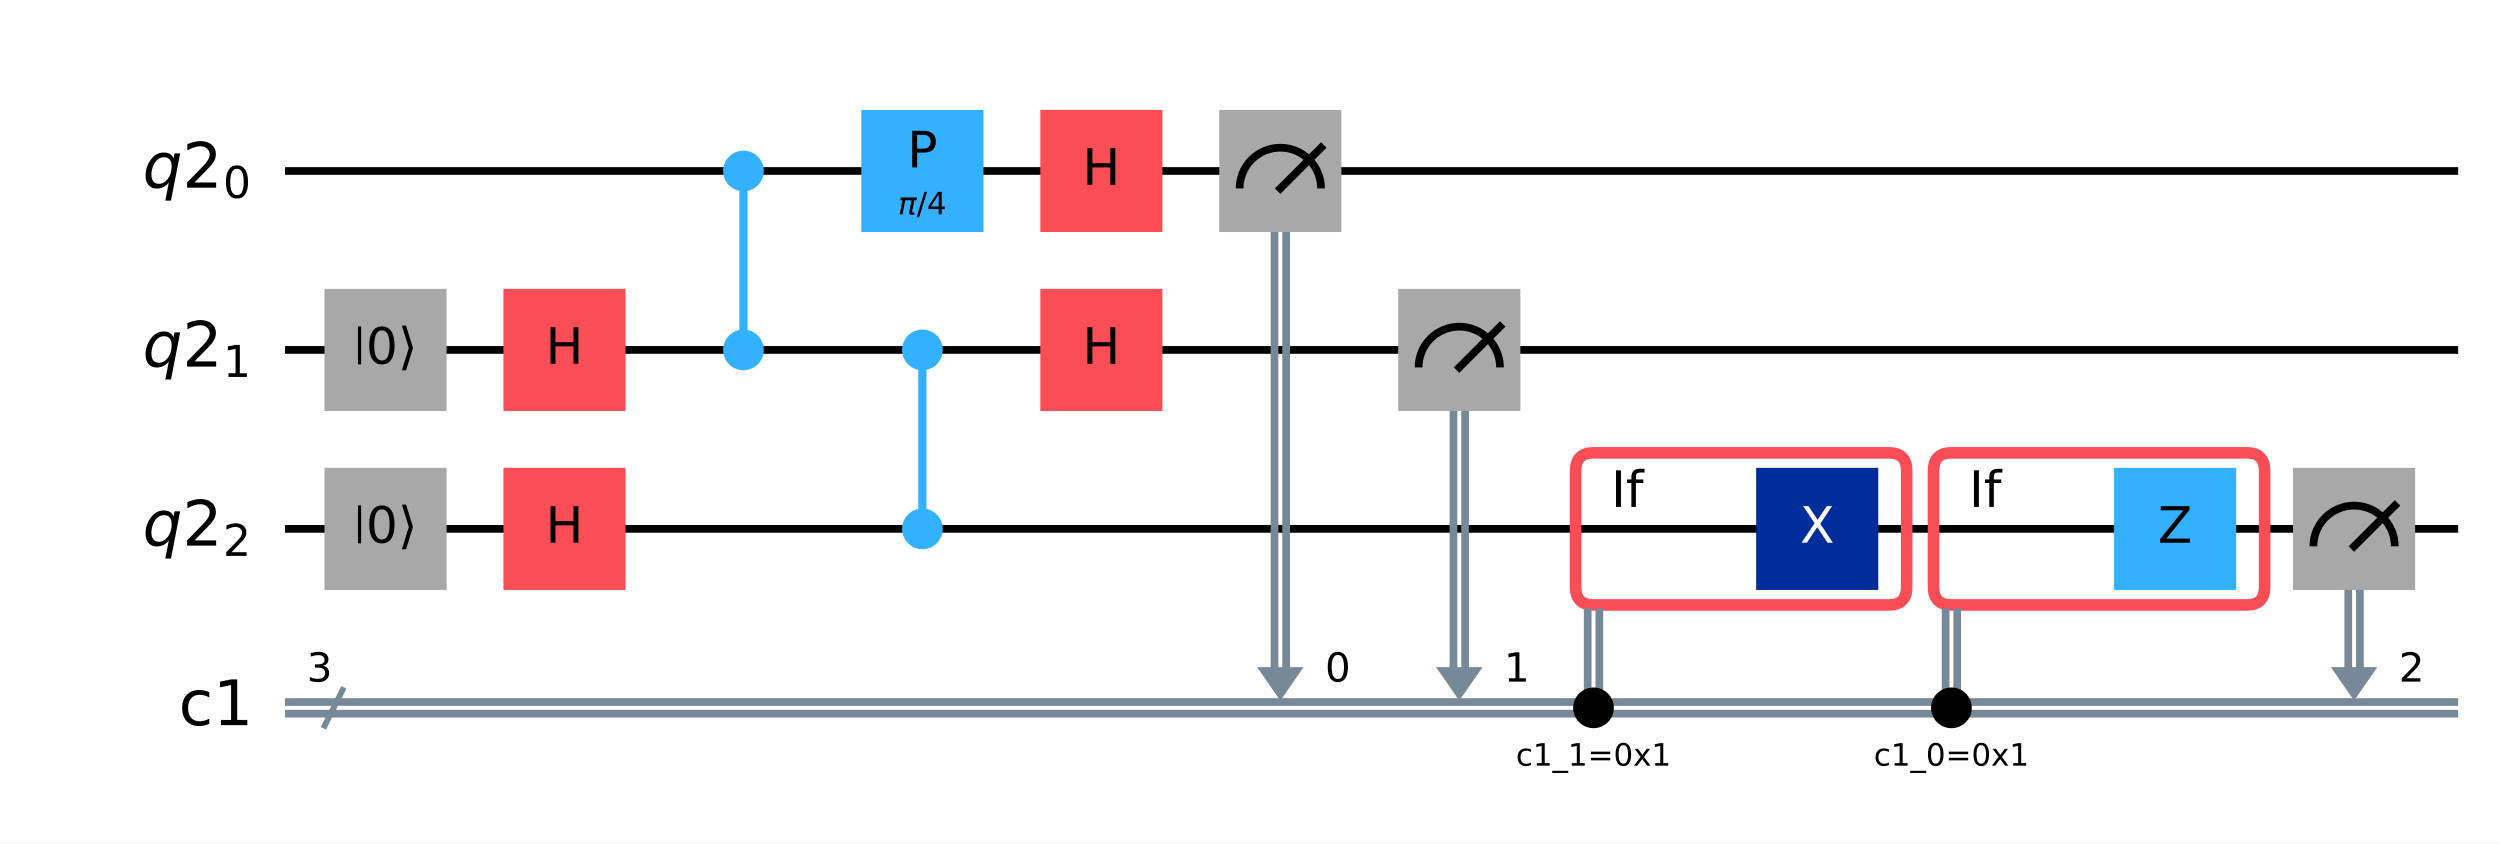
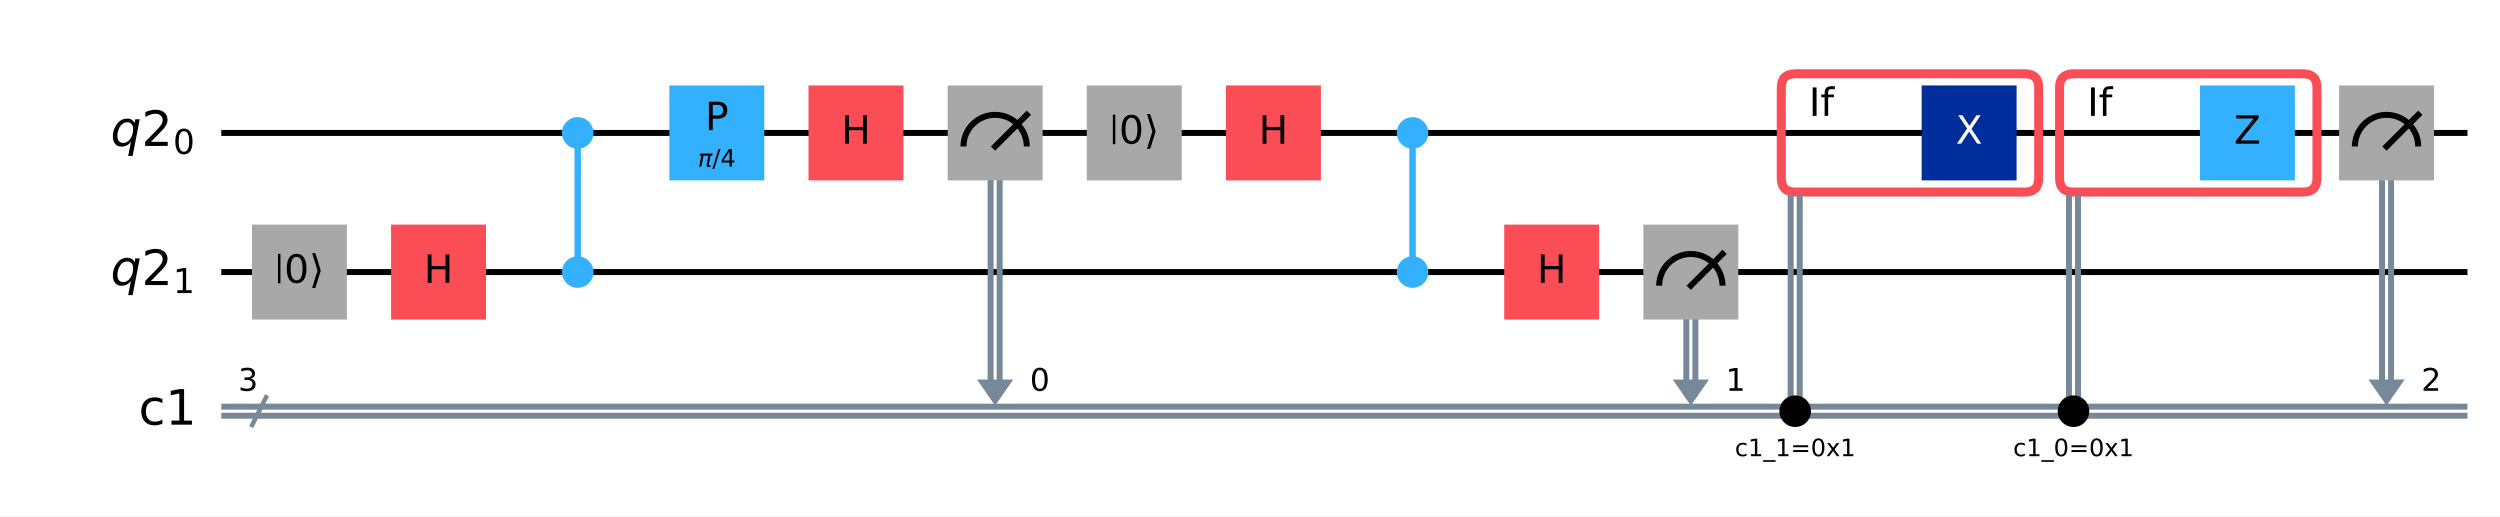
- <svg xmlns="http://www.w3.org/2000/svg" xmlns:xlink="http://www.w3.org/1999/xlink" width="647.547pt" height="218.358pt" viewBox="0 0 647.547 218.358" version="1.1">
+ <svg xmlns="http://www.w3.org/2000/svg" xmlns:xlink="http://www.w3.org/1999/xlink" width="832.851pt" height="172.004pt" viewBox="0 0 832.851 172.004" version="1.1">
  <defs>
    <style type="text/css">*{stroke-linejoin: round; stroke-linecap: butt}</style>
  </defs>
  <g id="figure_1">
    <g id="patch_1">
-       <path d="M 0 218.358  L 647.547 218.358  L 647.547 0  L 0 0  z " style="fill: #ffffff" />
+       <path d="M 0 172.004  L 832.851 172.004  L 832.851 0  L 0 0  z " style="fill: #ffffff" />
    </g>
    <g id="axes_1">
      <g id="line2d_1">
-         <path d="M 74.828 44.283  L 635.712 44.283  " clip-path="url(#p743964e2fd)" style="fill: none; stroke: #000000; stroke-width: 2; stroke-linecap: square" />
+         <path d="M 74.716 44.283  L 821.016 44.283  " clip-path="url(#p833df13570)" style="fill: none; stroke: #000000; stroke-width: 2; stroke-linecap: square" />
      </g>
      <g id="line2d_2">
-         <path d="M 74.828 90.637  L 635.712 90.637  " clip-path="url(#p743964e2fd)" style="fill: none; stroke: #000000; stroke-width: 2; stroke-linecap: square" />
+         <path d="M 74.716 90.637  L 821.016 90.637  " clip-path="url(#p833df13570)" style="fill: none; stroke: #000000; stroke-width: 2; stroke-linecap: square" />
      </g>
      <g id="line2d_3">
-         <path d="M 74.828 136.991  L 635.712 136.991  " clip-path="url(#p743964e2fd)" style="fill: none; stroke: #000000; stroke-width: 2; stroke-linecap: square" />
+         <path d="M 83.987 141.627  L 88.622 132.356  " clip-path="url(#p833df13570)" style="fill: none; stroke: #778899; stroke-width: 1.5; stroke-linecap: square" />
      </g>
      <g id="line2d_4">
-         <path d="M 84.099 187.981  L 88.734 178.71  " clip-path="url(#p743964e2fd)" style="fill: none; stroke: #778899; stroke-width: 1.5; stroke-linecap: square" />
+         <path d="M 74.716 135.485  L 821.016 135.485  " clip-path="url(#p833df13570)" style="fill: none; stroke: #778899; stroke-width: 2; stroke-linecap: square" />
      </g>
      <g id="line2d_5">
-         <path d="M 74.828 181.839  L 635.712 181.839  " clip-path="url(#p743964e2fd)" style="fill: none; stroke: #778899; stroke-width: 2; stroke-linecap: square" />
-       </g>
-       <g id="line2d_6">
-         <path d="M 74.828 184.852  L 635.712 184.852  " clip-path="url(#p743964e2fd)" style="fill: none; stroke: #778899; stroke-width: 2; stroke-linecap: square" />
+         <path d="M 74.716 138.498  L 821.016 138.498  " clip-path="url(#p833df13570)" style="fill: none; stroke: #778899; stroke-width: 2; stroke-linecap: square" />
      </g>
      <g id="patch_2">
-         <path d="M 325.603 172.8  L 337.655 172.8  L 331.629 181.491  z " clip-path="url(#p743964e2fd)" style="fill: #778899" />
+         <path d="M 325.491 126.446  L 337.543 126.446  L 331.517 135.137  z " clip-path="url(#p833df13570)" style="fill: #778899" />
      </g>
      <g id="patch_3">
-         <path d="M 371.957 172.8  L 384.009 172.8  L 377.983 181.491  z " clip-path="url(#p743964e2fd)" style="fill: #778899" />
+         <path d="M 557.261 126.446  L 569.313 126.446  L 563.287 135.137  z " clip-path="url(#p833df13570)" style="fill: #778899" />
      </g>
      <g id="patch_4">
-         <path d="M 603.727 172.8  L 615.779 172.8  L 609.753 181.491  z " clip-path="url(#p743964e2fd)" style="fill: #778899" />
+         <path d="M 789.031 126.446  L 801.083 126.446  L 795.057 135.137  z " clip-path="url(#p833df13570)" style="fill: #778899" />
      </g>
      <g id="patch_5">
-         <path d="M 412.749 156.692  L 489.233 156.692  Q 493.868 156.692 493.868 152.056  L 493.868 121.926  Q 493.868 117.291 489.233 117.291  L 412.749 117.291  Q 408.113 117.291 408.113 121.926  L 408.113 152.056  Q 408.113 156.692 412.749 156.692  L 412.749 156.692  z " clip-path="url(#p743964e2fd)" style="fill: none; stroke: #fa4d56; stroke-width: 3; stroke-linejoin: miter" />
+         <path d="M 598.053 63.984  L 674.537 63.984  Q 679.172 63.984 679.172 59.348  L 679.172 29.218  Q 679.172 24.583 674.537 24.583  L 598.053 24.583  Q 593.417 24.583 593.417 29.218  L 593.417 59.348  Q 593.417 63.984 598.053 63.984  L 598.053 63.984  z " clip-path="url(#p833df13570)" style="fill: none; stroke: #fa4d56; stroke-width: 3; stroke-linejoin: miter" />
      </g>
      <g id="text_1">
-         <g clip-path="url(#p743964e2fd)">
-           <g transform="translate(409.0405 131.3076) scale(0.13 -0.13)">
+         <g clip-path="url(#p833df13570)">
+           <g transform="translate(594.3446 38.59959) scale(0.13 -0.13)">
            <defs>
              <path id="DejaVuSans-20" transform="scale(0.015625)" />
              <path id="DejaVuSans-49" d="M 628 4666  L 1259 4666  L 1259 0  L 628 0  L 628 4666  z " transform="scale(0.015625)" />
              <path id="DejaVuSans-66" d="M 2375 4863  L 2375 4384  L 1825 4384  Q 1516 4384 1395 4259  Q 1275 4134 1275 3809  L 1275 3500  L 2222 3500  L 2222 3053  L 1275 3053  L 1275 0  L 697 0  L 697 3053  L 147 3053  L 147 3500  L 697 3500  L 697 3744  Q 697 4328 969 4595  Q 1241 4863 1831 4863  L 2375 4863  z " transform="scale(0.015625)" />
            </defs>
            <use xlink:href="#DejaVuSans-20" />
            <use xlink:href="#DejaVuSans-20" transform="translate(31.78711 0)" />
            <use xlink:href="#DejaVuSans-49" transform="translate(63.57422 0)" />
            <use xlink:href="#DejaVuSans-66" transform="translate(93.06641 0)" />
          </g>
        </g>
      </g>
      <g id="patch_6">
-         <path d="M -1828.467 388.462  Q -1823.832 388.462 -1823.832 383.826  Q -1823.832 349.061 -1828.467 349.061  Q -1909.587 349.061 -1909.587 353.696  Q -1909.587 388.462 -1904.951 388.462  " clip-path="url(#p743964e2fd)" style="fill: none; stroke: #fa4d56; stroke-width: 3; stroke-linejoin: miter" />
+         <path d="M -484.313 249.4  Q -479.678 249.4 -479.678 244.764  Q -479.678 209.999 -484.313 209.999  Q -565.433 209.999 -565.433 214.634  Q -565.433 249.4 -560.797 249.4  " clip-path="url(#p833df13570)" style="fill: none; stroke: #fa4d56; stroke-width: 3; stroke-linejoin: miter" />
      </g>
      <g id="text_2">
-         <g clip-path="url(#p743964e2fd)">
-           <g transform="translate(-1908.659 363.0776) scale(0.13 -0.13)">
+         <g clip-path="url(#p833df13570)">
+           <g transform="translate(-564.5054 224.0156) scale(0.13 -0.13)">
            <use xlink:href="#DejaVuSans-20" />
            <use xlink:href="#DejaVuSans-20" transform="translate(31.78711 0)" />
            <use xlink:href="#DejaVuSans-49" transform="translate(63.57422 0)" />
            <use xlink:href="#DejaVuSans-66" transform="translate(93.06641 0)" />
          </g>
        </g>
      </g>
      <g id="patch_7">
-         <path d="M 505.457 156.692  L 581.941 156.692  Q 586.576 156.692 586.576 152.056  L 586.576 121.926  Q 586.576 117.291 581.941 117.291  L 505.457 117.291  Q 500.821 117.291 500.821 121.926  L 500.821 152.056  Q 500.821 156.692 505.457 156.692  L 505.457 156.692  z " clip-path="url(#p743964e2fd)" style="fill: none; stroke: #fa4d56; stroke-width: 3; stroke-linejoin: miter" />
+         <path d="M 690.761 63.984  L 767.245 63.984  Q 771.88 63.984 771.88 59.348  L 771.88 29.218  Q 771.88 24.583 767.245 24.583  L 690.761 24.583  Q 686.125 24.583 686.125 29.218  L 686.125 59.348  Q 686.125 63.984 690.761 63.984  L 690.761 63.984  z " clip-path="url(#p833df13570)" style="fill: none; stroke: #fa4d56; stroke-width: 3; stroke-linejoin: miter" />
      </g>
      <g id="text_3">
-         <g clip-path="url(#p743964e2fd)">
-           <g transform="translate(501.7485 131.3076) scale(0.13 -0.13)">
+         <g clip-path="url(#p833df13570)">
+           <g transform="translate(687.0526 38.59959) scale(0.13 -0.13)">
            <use xlink:href="#DejaVuSans-20" />
            <use xlink:href="#DejaVuSans-20" transform="translate(31.78711 0)" />
            <use xlink:href="#DejaVuSans-49" transform="translate(63.57422 0)" />
            <use xlink:href="#DejaVuSans-66" transform="translate(93.06641 0)" />
          </g>
        </g>
      </g>
      <g id="patch_8">
-         <path d="M -1735.759 388.462  Q -1731.124 388.462 -1731.124 383.826  Q -1731.124 349.061 -1735.759 349.061  Q -1816.879 349.061 -1816.879 353.696  Q -1816.879 388.462 -1812.243 388.462  " clip-path="url(#p743964e2fd)" style="fill: none; stroke: #fa4d56; stroke-width: 3; stroke-linejoin: miter" />
+         <path d="M -391.605 249.4  Q -386.97 249.4 -386.97 244.764  Q -386.97 209.999 -391.605 209.999  Q -472.725 209.999 -472.725 214.634  Q -472.725 249.4 -468.089 249.4  " clip-path="url(#p833df13570)" style="fill: none; stroke: #fa4d56; stroke-width: 3; stroke-linejoin: miter" />
      </g>
      <g id="text_4">
-         <g clip-path="url(#p743964e2fd)">
-           <g transform="translate(-1815.951 363.0776) scale(0.13 -0.13)">
+         <g clip-path="url(#p833df13570)">
+           <g transform="translate(-471.7974 224.0156) scale(0.13 -0.13)">
            <use xlink:href="#DejaVuSans-20" />
            <use xlink:href="#DejaVuSans-20" transform="translate(31.78711 0)" />
            <use xlink:href="#DejaVuSans-49" transform="translate(63.57422 0)" />
            <use xlink:href="#DejaVuSans-66" transform="translate(93.06641 0)" />
          </g>
        </g>
      </g>
      <g id="patch_9">
-         <path d="M 70.193 21.106  L -1088.657 21.106  L -1088.657 252.876  L 70.193 252.876  z " clip-path="url(#p743964e2fd)" style="fill: #ffffff; stroke: #ffffff; stroke-width: 1.5; stroke-linejoin: miter" />
+         <path d="M 70.081 21.106  L -1088.769 21.106  L -1088.769 206.522  L 70.081 206.522  z " clip-path="url(#p833df13570)" style="fill: #ffffff; stroke: #ffffff; stroke-width: 1.5; stroke-linejoin: miter" />
+       </g>
+       <g id="line2d_6">
+         <path d="M 192.455 90.637  L 192.455 44.283  " clip-path="url(#p833df13570)" style="fill: none; stroke: #33b1ff; stroke-width: 2; stroke-linecap: square" />
      </g>
      <g id="line2d_7">
-         <path d="M 192.567 90.637  L 192.567 44.283  " clip-path="url(#p743964e2fd)" style="fill: none; stroke: #33b1ff; stroke-width: 2; stroke-linecap: square" />
+         <path d="M 333.024 44.283  L 333.024 126.446  " clip-path="url(#p833df13570)" style="fill: none; stroke: #778899; stroke-width: 2; stroke-linecap: square" />
      </g>
      <g id="line2d_8">
-         <path d="M 238.921 136.991  L 238.921 90.637  " clip-path="url(#p743964e2fd)" style="fill: none; stroke: #33b1ff; stroke-width: 2; stroke-linecap: square" />
+         <path d="M 330.011 44.283  L 330.011 126.446  " clip-path="url(#p833df13570)" style="fill: none; stroke: #778899; stroke-width: 2; stroke-linecap: square" />
      </g>
      <g id="line2d_9">
-         <path d="M 333.136 44.283  L 333.136 172.8  " clip-path="url(#p743964e2fd)" style="fill: none; stroke: #778899; stroke-width: 2; stroke-linecap: square" />
+         <path d="M 470.579 90.637  L 470.579 44.283  " clip-path="url(#p833df13570)" style="fill: none; stroke: #33b1ff; stroke-width: 2; stroke-linecap: square" />
      </g>
      <g id="line2d_10">
-         <path d="M 330.123 44.283  L 330.123 172.8  " clip-path="url(#p743964e2fd)" style="fill: none; stroke: #778899; stroke-width: 2; stroke-linecap: square" />
+         <path d="M 564.794 90.637  L 564.794 126.446  " clip-path="url(#p833df13570)" style="fill: none; stroke: #778899; stroke-width: 2; stroke-linecap: square" />
      </g>
      <g id="line2d_11">
-         <path d="M 379.49 90.637  L 379.49 172.8  " clip-path="url(#p743964e2fd)" style="fill: none; stroke: #778899; stroke-width: 2; stroke-linecap: square" />
+         <path d="M 561.781 90.637  L 561.781 126.446  " clip-path="url(#p833df13570)" style="fill: none; stroke: #778899; stroke-width: 2; stroke-linecap: square" />
      </g>
      <g id="line2d_12">
-         <path d="M 376.477 90.637  L 376.477 172.8  " clip-path="url(#p743964e2fd)" style="fill: none; stroke: #778899; stroke-width: 2; stroke-linecap: square" />
+         <path d="M 599.559 65.838  L 599.559 136.991  " clip-path="url(#p833df13570)" style="fill: none; stroke: #778899; stroke-width: 2; stroke-linecap: square" />
      </g>
      <g id="line2d_13">
-         <path d="M 414.255 158.546  L 414.255 183.345  " clip-path="url(#p743964e2fd)" style="fill: none; stroke: #778899; stroke-width: 2; stroke-linecap: square" />
+         <path d="M 596.546 65.838  L 596.546 136.991  " clip-path="url(#p833df13570)" style="fill: none; stroke: #778899; stroke-width: 2; stroke-linecap: square" />
      </g>
      <g id="line2d_14">
-         <path d="M 411.242 158.546  L 411.242 183.345  " clip-path="url(#p743964e2fd)" style="fill: none; stroke: #778899; stroke-width: 2; stroke-linecap: square" />
+         <path d="M 692.267 65.838  L 692.267 136.991  " clip-path="url(#p833df13570)" style="fill: none; stroke: #778899; stroke-width: 2; stroke-linecap: square" />
      </g>
      <g id="line2d_15">
-         <path d="M 506.963 158.546  L 506.963 183.345  " clip-path="url(#p743964e2fd)" style="fill: none; stroke: #778899; stroke-width: 2; stroke-linecap: square" />
+         <path d="M 689.254 65.838  L 689.254 136.991  " clip-path="url(#p833df13570)" style="fill: none; stroke: #778899; stroke-width: 2; stroke-linecap: square" />
      </g>
      <g id="line2d_16">
-         <path d="M 503.95 158.546  L 503.95 183.345  " clip-path="url(#p743964e2fd)" style="fill: none; stroke: #778899; stroke-width: 2; stroke-linecap: square" />
+         <path d="M 796.564 44.283  L 796.564 126.446  " clip-path="url(#p833df13570)" style="fill: none; stroke: #778899; stroke-width: 2; stroke-linecap: square" />
      </g>
      <g id="line2d_17">
-         <path d="M 611.26 136.991  L 611.26 172.8  " clip-path="url(#p743964e2fd)" style="fill: none; stroke: #778899; stroke-width: 2; stroke-linecap: square" />
+         <path d="M 793.551 44.283  L 793.551 126.446  " clip-path="url(#p833df13570)" style="fill: none; stroke: #778899; stroke-width: 2; stroke-linecap: square" />
      </g>
      <g id="line2d_18">
-         <path d="M 608.247 136.991  L 608.247 172.8  " clip-path="url(#p743964e2fd)" style="fill: none; stroke: #778899; stroke-width: 2; stroke-linecap: square" />
+         <path d="M 192.455 90.637  L 192.455 44.283  " clip-path="url(#p833df13570)" style="fill: none; stroke: #33b1ff; stroke-width: 2; stroke-linecap: square" />
      </g>
      <g id="line2d_19">
-         <path d="M 192.567 90.637  L 192.567 44.283  " clip-path="url(#p743964e2fd)" style="fill: none; stroke: #33b1ff; stroke-width: 2; stroke-linecap: square" />
+         <path d="M 470.579 90.637  L 470.579 44.283  " clip-path="url(#p833df13570)" style="fill: none; stroke: #33b1ff; stroke-width: 2; stroke-linecap: square" />
+       </g>
+       <g id="patch_10">
+         <path d="M 84.682 105.702  L 114.812 105.702  L 114.812 75.572  L 84.682 75.572  z " clip-path="url(#p833df13570)" style="fill: #a8a8a8; stroke: #a8a8a8; stroke-width: 1.5; stroke-linejoin: miter" />
+       </g>
+       <g id="patch_11">
+         <path d="M 131.036 105.702  L 161.166 105.702  L 161.166 75.572  L 131.036 75.572  z " clip-path="url(#p833df13570)" style="fill: #fa4d56; stroke: #fa4d56; stroke-width: 1.5; stroke-linejoin: miter" />
+       </g>
+       <g id="patch_12">
+         <path d="M 192.455 48.803  C 193.654 48.803 194.804 48.327 195.651 47.479  C 196.499 46.631 196.975 45.482 196.975 44.283  C 196.975 43.085 196.499 41.935 195.651 41.087  C 194.804 40.24 193.654 39.764 192.455 39.764  C 191.257 39.764 190.107 40.24 189.26 41.087  C 188.412 41.935 187.936 43.085 187.936 44.283  C 187.936 45.482 188.412 46.631 189.26 47.479  C 190.107 48.327 191.257 48.803 192.455 48.803  z " clip-path="url(#p833df13570)" style="fill: #33b1ff; stroke: #33b1ff; stroke-width: 1.5; stroke-linejoin: miter" />
+       </g>
+       <g id="patch_13">
+         <path d="M 192.455 95.157  C 193.654 95.157 194.804 94.681 195.651 93.833  C 196.499 92.985 196.975 91.836 196.975 90.637  C 196.975 89.439 196.499 88.289 195.651 87.441  C 194.804 86.594 193.654 86.118 192.455 86.118  C 191.257 86.118 190.107 86.594 189.26 87.441  C 188.412 88.289 187.936 89.439 187.936 90.637  C 187.936 91.836 188.412 92.985 189.26 93.833  C 190.107 94.681 191.257 95.157 192.455 95.157  z " clip-path="url(#p833df13570)" style="fill: #33b1ff; stroke: #33b1ff; stroke-width: 1.5; stroke-linejoin: miter" />
+       </g>
+       <g id="patch_14">
+         <path d="M 223.744 59.348  L 253.874 59.348  L 253.874 29.218  L 223.744 29.218  z " clip-path="url(#p833df13570)" style="fill: #33b1ff; stroke: #33b1ff; stroke-width: 1.5; stroke-linejoin: miter" />
+       </g>
+       <g id="patch_15">
+         <path d="M 270.098 59.348  L 300.228 59.348  L 300.228 29.218  L 270.098 29.218  z " clip-path="url(#p833df13570)" style="fill: #fa4d56; stroke: #fa4d56; stroke-width: 1.5; stroke-linejoin: miter" />
+       </g>
+       <g id="patch_16">
+         <path d="M 316.452 59.348  L 346.582 59.348  L 346.582 29.218  L 316.452 29.218  z " clip-path="url(#p833df13570)" style="fill: #a8a8a8; stroke: #a8a8a8; stroke-width: 1.5; stroke-linejoin: miter" />
+       </g>
+       <g id="patch_17">
+         <path d="M 342.063 48.803  C 342.063 46.007 340.951 43.323 338.974 41.346  C 336.997 39.369 334.313 38.257 331.517 38.257  C 328.722 38.257 326.037 39.369 324.061 41.346  C 322.084 43.323 320.972 46.007 320.972 48.803  " clip-path="url(#p833df13570)" style="fill: none; stroke: #000000; stroke-width: 2; stroke-linejoin: miter" />
      </g>
      <g id="line2d_20">
-         <path d="M 238.921 136.991  L 238.921 90.637  " clip-path="url(#p743964e2fd)" style="fill: none; stroke: #33b1ff; stroke-width: 2; stroke-linecap: square" />
-       </g>
-       <g id="patch_10">
-         <path d="M 84.794 105.702  L 114.924 105.702  L 114.924 75.572  L 84.794 75.572  z " clip-path="url(#p743964e2fd)" style="fill: #a8a8a8; stroke: #a8a8a8; stroke-width: 1.5; stroke-linejoin: miter" />
-       </g>
-       <g id="patch_11">
-         <path d="M 84.794 152.056  L 114.924 152.056  L 114.924 121.926  L 84.794 121.926  z " clip-path="url(#p743964e2fd)" style="fill: #a8a8a8; stroke: #a8a8a8; stroke-width: 1.5; stroke-linejoin: miter" />
-       </g>
-       <g id="patch_12">
-         <path d="M 131.148 105.702  L 161.278 105.702  L 161.278 75.572  L 131.148 75.572  z " clip-path="url(#p743964e2fd)" style="fill: #fa4d56; stroke: #fa4d56; stroke-width: 1.5; stroke-linejoin: miter" />
-       </g>
-       <g id="patch_13">
-         <path d="M 131.148 152.056  L 161.278 152.056  L 161.278 121.926  L 131.148 121.926  z " clip-path="url(#p743964e2fd)" style="fill: #fa4d56; stroke: #fa4d56; stroke-width: 1.5; stroke-linejoin: miter" />
-       </g>
-       <g id="patch_14">
-         <path d="M 192.567 48.803  C 193.766 48.803 194.916 48.327 195.763 47.479  C 196.611 46.631 197.087 45.482 197.087 44.283  C 197.087 43.085 196.611 41.935 195.763 41.087  C 194.916 40.24 193.766 39.764 192.567 39.764  C 191.369 39.764 190.219 40.24 189.372 41.087  C 188.524 41.935 188.048 43.085 188.048 44.283  C 188.048 45.482 188.524 46.631 189.372 47.479  C 190.219 48.327 191.369 48.803 192.567 48.803  z " clip-path="url(#p743964e2fd)" style="fill: #33b1ff; stroke: #33b1ff; stroke-width: 1.5; stroke-linejoin: miter" />
-       </g>
-       <g id="patch_15">
-         <path d="M 192.567 95.157  C 193.766 95.157 194.916 94.681 195.763 93.833  C 196.611 92.985 197.087 91.836 197.087 90.637  C 197.087 89.439 196.611 88.289 195.763 87.441  C 194.916 86.594 193.766 86.118 192.567 86.118  C 191.369 86.118 190.219 86.594 189.372 87.441  C 188.524 88.289 188.048 89.439 188.048 90.637  C 188.048 91.836 188.524 92.985 189.372 93.833  C 190.219 94.681 191.369 95.157 192.567 95.157  z " clip-path="url(#p743964e2fd)" style="fill: #33b1ff; stroke: #33b1ff; stroke-width: 1.5; stroke-linejoin: miter" />
-       </g>
-       <g id="patch_16">
-         <path d="M 238.921 95.157  C 240.12 95.157 241.27 94.681 242.117 93.833  C 242.965 92.985 243.441 91.836 243.441 90.637  C 243.441 89.439 242.965 88.289 242.117 87.441  C 241.27 86.594 240.12 86.118 238.921 86.118  C 237.723 86.118 236.573 86.594 235.726 87.441  C 234.878 88.289 234.402 89.439 234.402 90.637  C 234.402 91.836 234.878 92.985 235.726 93.833  C 236.573 94.681 237.723 95.157 238.921 95.157  z " clip-path="url(#p743964e2fd)" style="fill: #33b1ff; stroke: #33b1ff; stroke-width: 1.5; stroke-linejoin: miter" />
-       </g>
-       <g id="patch_17">
-         <path d="M 238.921 141.511  C 240.12 141.511 241.27 141.035 242.117 140.187  C 242.965 139.339 243.441 138.19 243.441 136.991  C 243.441 135.793 242.965 134.643 242.117 133.795  C 241.27 132.948 240.12 132.472 238.921 132.472  C 237.723 132.472 236.573 132.948 235.726 133.795  C 234.878 134.643 234.402 135.793 234.402 136.991  C 234.402 138.19 234.878 139.339 235.726 140.187  C 236.573 141.035 237.723 141.511 238.921 141.511  z " clip-path="url(#p743964e2fd)" style="fill: #33b1ff; stroke: #33b1ff; stroke-width: 1.5; stroke-linejoin: miter" />
+         <path d="M 331.517 48.803  L 342.063 38.257  " clip-path="url(#p833df13570)" style="fill: none; stroke: #000000; stroke-width: 2; stroke-linecap: square" />
      </g>
      <g id="patch_18">
-         <path d="M 223.856 59.348  L 253.986 59.348  L 253.986 29.218  L 223.856 29.218  z " clip-path="url(#p743964e2fd)" style="fill: #33b1ff; stroke: #33b1ff; stroke-width: 1.5; stroke-linejoin: miter" />
+         <path d="M 362.806 59.348  L 392.936 59.348  L 392.936 29.218  L 362.806 29.218  z " clip-path="url(#p833df13570)" style="fill: #a8a8a8; stroke: #a8a8a8; stroke-width: 1.5; stroke-linejoin: miter" />
      </g>
      <g id="patch_19">
-         <path d="M 270.21 59.348  L 300.34 59.348  L 300.34 29.218  L 270.21 29.218  z " clip-path="url(#p743964e2fd)" style="fill: #fa4d56; stroke: #fa4d56; stroke-width: 1.5; stroke-linejoin: miter" />
+         <path d="M 409.16 59.348  L 439.29 59.348  L 439.29 29.218  L 409.16 29.218  z " clip-path="url(#p833df13570)" style="fill: #fa4d56; stroke: #fa4d56; stroke-width: 1.5; stroke-linejoin: miter" />
      </g>
      <g id="patch_20">
-         <path d="M 270.21 105.702  L 300.34 105.702  L 300.34 75.572  L 270.21 75.572  z " clip-path="url(#p743964e2fd)" style="fill: #fa4d56; stroke: #fa4d56; stroke-width: 1.5; stroke-linejoin: miter" />
+         <path d="M 470.579 95.157  C 471.778 95.157 472.928 94.681 473.775 93.833  C 474.623 92.985 475.099 91.836 475.099 90.637  C 475.099 89.439 474.623 88.289 473.775 87.441  C 472.928 86.594 471.778 86.118 470.579 86.118  C 469.381 86.118 468.231 86.594 467.384 87.441  C 466.536 88.289 466.06 89.439 466.06 90.637  C 466.06 91.836 466.536 92.985 467.384 93.833  C 468.231 94.681 469.381 95.157 470.579 95.157  z " clip-path="url(#p833df13570)" style="fill: #33b1ff; stroke: #33b1ff; stroke-width: 1.5; stroke-linejoin: miter" />
      </g>
      <g id="patch_21">
-         <path d="M 316.564 59.348  L 346.694 59.348  L 346.694 29.218  L 316.564 29.218  z " clip-path="url(#p743964e2fd)" style="fill: #a8a8a8; stroke: #a8a8a8; stroke-width: 1.5; stroke-linejoin: miter" />
+         <path d="M 470.579 48.803  C 471.778 48.803 472.928 48.327 473.775 47.479  C 474.623 46.631 475.099 45.482 475.099 44.283  C 475.099 43.085 474.623 41.935 473.775 41.087  C 472.928 40.24 471.778 39.764 470.579 39.764  C 469.381 39.764 468.231 40.24 467.384 41.087  C 466.536 41.935 466.06 43.085 466.06 44.283  C 466.06 45.482 466.536 46.631 467.384 47.479  C 468.231 48.327 469.381 48.803 470.579 48.803  z " clip-path="url(#p833df13570)" style="fill: #33b1ff; stroke: #33b1ff; stroke-width: 1.5; stroke-linejoin: miter" />
      </g>
      <g id="patch_22">
-         <path d="M 342.175 48.803  C 342.175 46.007 341.063 43.323 339.086 41.346  C 337.109 39.369 334.425 38.257 331.629 38.257  C 328.834 38.257 326.149 39.369 324.173 41.346  C 322.196 43.323 321.084 46.007 321.084 48.803  " clip-path="url(#p743964e2fd)" style="fill: none; stroke: #000000; stroke-width: 2; stroke-linejoin: miter" />
+         <path d="M 501.868 105.702  L 531.998 105.702  L 531.998 75.572  L 501.868 75.572  z " clip-path="url(#p833df13570)" style="fill: #fa4d56; stroke: #fa4d56; stroke-width: 1.5; stroke-linejoin: miter" />
+       </g>
+       <g id="patch_23">
+         <path d="M 548.222 105.702  L 578.352 105.702  L 578.352 75.572  L 548.222 75.572  z " clip-path="url(#p833df13570)" style="fill: #a8a8a8; stroke: #a8a8a8; stroke-width: 1.5; stroke-linejoin: miter" />
+       </g>
+       <g id="patch_24">
+         <path d="M 573.833 95.157  C 573.833 92.361 572.721 89.677 570.744 87.7  C 568.767 85.723 566.083 84.611 563.287 84.611  C 560.492 84.611 557.807 85.723 555.831 87.7  C 553.854 89.677 552.742 92.361 552.742 95.157  " clip-path="url(#p833df13570)" style="fill: none; stroke: #000000; stroke-width: 2; stroke-linejoin: miter" />
      </g>
      <g id="line2d_21">
-         <path d="M 331.629 48.803  L 342.175 38.257  " clip-path="url(#p743964e2fd)" style="fill: none; stroke: #000000; stroke-width: 2; stroke-linecap: square" />
-       </g>
-       <g id="patch_23">
-         <path d="M 362.918 105.702  L 393.048 105.702  L 393.048 75.572  L 362.918 75.572  z " clip-path="url(#p743964e2fd)" style="fill: #a8a8a8; stroke: #a8a8a8; stroke-width: 1.5; stroke-linejoin: miter" />
-       </g>
-       <g id="patch_24">
-         <path d="M 388.529 95.157  C 388.529 92.361 387.417 89.677 385.44 87.7  C 383.463 85.723 380.779 84.611 377.983 84.611  C 375.188 84.611 372.503 85.723 370.527 87.7  C 368.55 89.677 367.438 92.361 367.438 95.157  " clip-path="url(#p743964e2fd)" style="fill: none; stroke: #000000; stroke-width: 2; stroke-linejoin: miter" />
+         <path d="M 563.287 95.157  L 573.833 84.611  " clip-path="url(#p833df13570)" style="fill: none; stroke: #000000; stroke-width: 2; stroke-linecap: square" />
+       </g>
+       <g id="patch_25">
+         <path d="M 598.053 141.511  C 599.251 141.511 600.401 141.035 601.249 140.187  C 602.096 139.339 602.572 138.19 602.572 136.991  C 602.572 135.793 602.096 134.643 601.249 133.795  C 600.401 132.948 599.251 132.472 598.053 132.472  C 596.854 132.472 595.705 132.948 594.857 133.795  C 594.01 134.643 593.533 135.793 593.533 136.991  C 593.533 138.19 594.01 139.339 594.857 140.187  C 595.705 141.035 596.854 141.511 598.053 141.511  z " clip-path="url(#p833df13570)" style="stroke: #000000; stroke-width: 1.5; stroke-linejoin: miter" />
+       </g>
+       <g id="patch_26">
+         <path d="M 690.761 141.511  C 691.959 141.511 693.109 141.035 693.957 140.187  C 694.804 139.339 695.28 138.19 695.28 136.991  C 695.28 135.793 694.804 134.643 693.957 133.795  C 693.109 132.948 691.959 132.472 690.761 132.472  C 689.562 132.472 688.413 132.948 687.565 133.795  C 686.718 134.643 686.241 135.793 686.241 136.991  C 686.241 138.19 686.718 139.339 687.565 140.187  C 688.413 141.035 689.562 141.511 690.761 141.511  z " clip-path="url(#p833df13570)" style="stroke: #000000; stroke-width: 1.5; stroke-linejoin: miter" />
+       </g>
+       <g id="patch_27">
+         <path d="M 779.992 59.348  L 810.122 59.348  L 810.122 29.218  L 779.992 29.218  z " clip-path="url(#p833df13570)" style="fill: #a8a8a8; stroke: #a8a8a8; stroke-width: 1.5; stroke-linejoin: miter" />
+       </g>
+       <g id="patch_28">
+         <path d="M 805.603 48.803  C 805.603 46.007 804.491 43.323 802.514 41.346  C 800.537 39.369 797.853 38.257 795.057 38.257  C 792.262 38.257 789.577 39.369 787.601 41.346  C 785.624 43.323 784.512 46.007 784.512 48.803  " clip-path="url(#p833df13570)" style="fill: none; stroke: #000000; stroke-width: 2; stroke-linejoin: miter" />
      </g>
      <g id="line2d_22">
-         <path d="M 377.983 95.157  L 388.529 84.611  " clip-path="url(#p743964e2fd)" style="fill: none; stroke: #000000; stroke-width: 2; stroke-linecap: square" />
-       </g>
-       <g id="patch_25">
-         <path d="M 412.749 187.865  C 413.947 187.865 415.097 187.389 415.945 186.541  C 416.792 185.693 417.268 184.544 417.268 183.345  C 417.268 182.147 416.792 180.997 415.945 180.149  C 415.097 179.302 413.947 178.826 412.749 178.826  C 411.55 178.826 410.401 179.302 409.553 180.149  C 408.706 180.997 408.229 182.147 408.229 183.345  C 408.229 184.544 408.706 185.693 409.553 186.541  C 410.401 187.389 411.55 187.865 412.749 187.865  z " clip-path="url(#p743964e2fd)" style="stroke: #000000; stroke-width: 1.5; stroke-linejoin: miter" />
-       </g>
-       <g id="patch_26">
-         <path d="M 505.457 187.865  C 506.655 187.865 507.805 187.389 508.653 186.541  C 509.5 185.693 509.976 184.544 509.976 183.345  C 509.976 182.147 509.5 180.997 508.653 180.149  C 507.805 179.302 506.655 178.826 505.457 178.826  C 504.258 178.826 503.109 179.302 502.261 180.149  C 501.414 180.997 500.937 182.147 500.937 183.345  C 500.937 184.544 501.414 185.693 502.261 186.541  C 503.109 187.389 504.258 187.865 505.457 187.865  z " clip-path="url(#p743964e2fd)" style="stroke: #000000; stroke-width: 1.5; stroke-linejoin: miter" />
-       </g>
-       <g id="patch_27">
-         <path d="M 594.688 152.056  L 624.818 152.056  L 624.818 121.926  L 594.688 121.926  z " clip-path="url(#p743964e2fd)" style="fill: #a8a8a8; stroke: #a8a8a8; stroke-width: 1.5; stroke-linejoin: miter" />
-       </g>
-       <g id="patch_28">
-         <path d="M 620.299 141.511  C 620.299 138.715 619.187 136.031 617.21 134.054  C 615.233 132.077 612.549 130.965 609.753 130.965  C 606.958 130.965 604.273 132.077 602.297 134.054  C 600.32 136.031 599.208 138.715 599.208 141.511  " clip-path="url(#p743964e2fd)" style="fill: none; stroke: #000000; stroke-width: 2; stroke-linejoin: miter" />
-       </g>
-       <g id="line2d_23">
-         <path d="M 609.753 141.511  L 620.299 130.965  " clip-path="url(#p743964e2fd)" style="fill: none; stroke: #000000; stroke-width: 2; stroke-linecap: square" />
+         <path d="M 795.057 48.803  L 805.603 38.257  " clip-path="url(#p833df13570)" style="fill: none; stroke: #000000; stroke-width: 2; stroke-linecap: square" />
      </g>
      <g id="patch_29">
-         <path d="M 455.626 152.056  L 485.756 152.056  L 485.756 121.926  L 455.626 121.926  z " clip-path="url(#p743964e2fd)" style="fill: #002d9c; stroke: #002d9c; stroke-width: 1.5; stroke-linejoin: miter" />
+         <path d="M 640.93 59.348  L 671.06 59.348  L 671.06 29.218  L 640.93 29.218  z " clip-path="url(#p833df13570)" style="fill: #002d9c; stroke: #002d9c; stroke-width: 1.5; stroke-linejoin: miter" />
      </g>
      <g id="patch_30">
-         <path d="M 548.334 152.056  L 578.464 152.056  L 578.464 121.926  L 548.334 121.926  z " clip-path="url(#p743964e2fd)" style="fill: #33b1ff; stroke: #33b1ff; stroke-width: 1.5; stroke-linejoin: miter" />
+         <path d="M 733.638 59.348  L 763.768 59.348  L 763.768 29.218  L 733.638 29.218  z " clip-path="url(#p833df13570)" style="fill: #33b1ff; stroke: #33b1ff; stroke-width: 1.5; stroke-linejoin: miter" />
      </g>
      <g id="text_5">
-         <g clip-path="url(#p743964e2fd)">
-           <g transform="translate(36.95737 48.73418) scale(0.1625 -0.1625)">
+         <g clip-path="url(#p833df13570)">
+           <g transform="translate(36.84542 48.73418) scale(0.1625 -0.1625)">
            <defs>
              <path id="DejaVuSans-Oblique-71" d="M 2669 525  Q 2438 222 2123 65  Q 1809 -91 1428 -91  Q 897 -91 595 267  Q 294 625 294 1253  Q 294 1759 480 2231  Q 666 2703 1013 3078  Q 1238 3322 1530 3453  Q 1822 3584 2144 3584  Q 2531 3584 2781 3431  Q 3031 3278 3144 2969  L 3244 3494  L 3822 3494  L 2888 -1319  L 2309 -1319  L 2669 525  z M 891 1338  Q 891 875 1084 633  Q 1278 391 1644 391  Q 2188 391 2572 911  Q 2956 1431 2956 2175  Q 2956 2625 2757 2864  Q 2559 3103 2188 3103  Q 1916 3103 1684 2976  Q 1453 2850 1281 2606  Q 1100 2350 995 2006  Q 891 1663 891 1338  z " transform="scale(0.015625)" />
              <path id="DejaVuSans-32" d="M 1228 531  L 3431 531  L 3431 0  L 469 0  L 469 531  Q 828 903 1448 1529  Q 2069 2156 2228 2338  Q 2531 2678 2651 2914  Q 2772 3150 2772 3378  Q 2772 3750 2511 3984  Q 2250 4219 1831 4219  Q 1534 4219 1204 4116  Q 875 4013 500 3803  L 500 4441  Q 881 4594 1212 4672  Q 1544 4750 1819 4750  Q 2544 4750 2975 4387  Q 3406 4025 3406 3419  Q 3406 3131 3298 2873  Q 3191 2616 2906 2266  Q 2828 2175 2409 1742  Q 1991 1309 1228 531  z " transform="scale(0.015625)" />
              <path id="DejaVuSans-30" d="M 2034 4250  Q 1547 4250 1301 3770  Q 1056 3291 1056 2328  Q 1056 1369 1301 889  Q 1547 409 2034 409  Q 2525 409 2770 889  Q 3016 1369 3016 2328  Q 3016 3291 2770 3770  Q 2525 4250 2034 4250  z M 2034 4750  Q 2819 4750 3233 4129  Q 3647 3509 3647 2328  Q 3647 1150 3233 529  Q 2819 -91 2034 -91  Q 1250 -91 836 529  Q 422 1150 422 2328  Q 422 3509 836 4129  Q 1250 4750 2034 4750  z " transform="scale(0.015625)" />
            </defs>
            <use xlink:href="#DejaVuSans-Oblique-71" transform="translate(0 0.78125)" />
            <use xlink:href="#DejaVuSans-32" transform="translate(63.47656 0.78125)" />
            <use xlink:href="#DejaVuSans-30" transform="translate(128.0566 -15.625) scale(0.7)" />
          </g>
        </g>
      </g>
      <g id="text_6">
-         <g clip-path="url(#p743964e2fd)">
-           <g transform="translate(36.95737 95.08818) scale(0.1625 -0.1625)">
+         <g clip-path="url(#p833df13570)">
+           <g transform="translate(36.84542 95.08818) scale(0.1625 -0.1625)">
            <defs>
              <path id="DejaVuSans-31" d="M 794 531  L 1825 531  L 1825 4091  L 703 3866  L 703 4441  L 1819 4666  L 2450 4666  L 2450 531  L 3481 531  L 3481 0  L 794 0  L 794 531  z " transform="scale(0.015625)" />
            </defs>
            <use xlink:href="#DejaVuSans-Oblique-71" transform="translate(0 0.78125)" />
            <use xlink:href="#DejaVuSans-32" transform="translate(63.47656 0.78125)" />
            <use xlink:href="#DejaVuSans-31" transform="translate(128.0566 -15.625) scale(0.7)" />
          </g>
        </g>
      </g>
      <g id="text_7">
-         <g clip-path="url(#p743964e2fd)">
-           <g transform="translate(36.95737 141.4422) scale(0.1625 -0.1625)">
-             <use xlink:href="#DejaVuSans-Oblique-71" transform="translate(0 0.78125)" />
-             <use xlink:href="#DejaVuSans-32" transform="translate(63.47656 0.78125)" />
-             <use xlink:href="#DejaVuSans-32" transform="translate(128.0566 -15.625) scale(0.7)" />
+         <g clip-path="url(#p833df13570)">
+           <g transform="translate(79.35162 130.1929) scale(0.104 -0.104)">
+             <defs>
+               <path id="DejaVuSans-33" d="M 2597 2516  Q 3050 2419 3304 2112  Q 3559 1806 3559 1356  Q 3559 666 3084 287  Q 2609 -91 1734 -91  Q 1441 -91 1130 -33  Q 819 25 488 141  L 488 750  Q 750 597 1062 519  Q 1375 441 1716 441  Q 2309 441 2620 675  Q 2931 909 2931 1356  Q 2931 1769 2642 2001  Q 2353 2234 1838 2234  L 1294 2234  L 1294 2753  L 1863 2753  Q 2328 2753 2575 2939  Q 2822 3125 2822 3475  Q 2822 3834 2567 4026  Q 2313 4219 1838 4219  Q 1578 4219 1281 4162  Q 984 4106 628 3988  L 628 4550  Q 988 4650 1302 4700  Q 1616 4750 1894 4750  Q 2613 4750 3031 4423  Q 3450 4097 3450 3541  Q 3450 3153 3228 2886  Q 3006 2619 2597 2516  z " transform="scale(0.015625)" />
+             </defs>
+             <use xlink:href="#DejaVuSans-33" />
          </g>
        </g>
      </g>
      <g id="text_8">
-         <g clip-path="url(#p743964e2fd)">
-           <g transform="translate(79.46357 176.5469) scale(0.104 -0.104)">
-             <defs>
-               <path id="DejaVuSans-33" d="M 2597 2516  Q 3050 2419 3304 2112  Q 3559 1806 3559 1356  Q 3559 666 3084 287  Q 2609 -91 1734 -91  Q 1441 -91 1130 -33  Q 819 25 488 141  L 488 750  Q 750 597 1062 519  Q 1375 441 1716 441  Q 2309 441 2620 675  Q 2931 909 2931 1356  Q 2931 1769 2642 2001  Q 2353 2234 1838 2234  L 1294 2234  L 1294 2753  L 1863 2753  Q 2328 2753 2575 2939  Q 2822 3125 2822 3475  Q 2822 3834 2567 4026  Q 2313 4219 1838 4219  Q 1578 4219 1281 4162  Q 984 4106 628 3988  L 628 4550  Q 988 4650 1302 4700  Q 1616 4750 1894 4750  Q 2613 4750 3031 4423  Q 3450 4097 3450 3541  Q 3450 3153 3228 2886  Q 3006 2619 2597 2516  z " transform="scale(0.015625)" />
-             </defs>
-             <use xlink:href="#DejaVuSans-33" />
-           </g>
-         </g>
-       </g>
-       <g id="text_9">
-         <g clip-path="url(#p743964e2fd)">
-           <g transform="translate(46.28334 187.8292) scale(0.1625 -0.1625)">
+         <g clip-path="url(#p833df13570)">
+           <g transform="translate(46.1714 141.4752) scale(0.1625 -0.1625)">
            <defs>
              <path id="DejaVuSans-63" d="M 3122 3366  L 3122 2828  Q 2878 2963 2633 3030  Q 2388 3097 2138 3097  Q 1578 3097 1268 2742  Q 959 2388 959 1747  Q 959 1106 1268 751  Q 1578 397 2138 397  Q 2388 397 2633 464  Q 2878 531 3122 666  L 3122 134  Q 2881 22 2623 -34  Q 2366 -91 2075 -91  Q 1284 -91 818 406  Q 353 903 353 1747  Q 353 2603 823 3093  Q 1294 3584 2113 3584  Q 2378 3584 2631 3529  Q 2884 3475 3122 3366  z " transform="scale(0.015625)" />
            </defs>
            <use xlink:href="#DejaVuSans-63" />
            <use xlink:href="#DejaVuSans-31" transform="translate(54.98047 0)" />
          </g>
        </g>
      </g>
-       <g id="text_10">
-         <g clip-path="url(#p743964e2fd)">
-           <g transform="translate(91.47433 94.22439) scale(0.13 -0.13)">
+       <g id="text_9">
+         <g clip-path="url(#p833df13570)">
+           <g transform="translate(91.36238 94.22439) scale(0.13 -0.13)">
            <defs>
              <path id="DejaVuSans-7c" d="M 1344 4891  L 1344 -1509  L 813 -1509  L 813 4891  L 1344 4891  z " transform="scale(0.015625)" />
              <path id="DejaVuSans-27e9" d="M 1925 2006  L 1044 -844  L 513 -844  L 1394 2006  L 513 4856  L 1044 4856  L 1925 2006  z " transform="scale(0.015625)" />
            </defs>
            <use xlink:href="#DejaVuSans-7c" transform="translate(0 16.625) scale(0.756406)" />
            <use xlink:href="#DejaVuSans-30" transform="translate(25.47913 0.125)" />
            <use xlink:href="#DejaVuSans-27e9" transform="translate(89.10217 0.125)" />
          </g>
        </g>
      </g>
+       <g id="text_10">
+         <g clip-path="url(#p833df13570)">
+           <g transform="translate(141.2132 94.22439) scale(0.13 -0.13)">
+             <defs>
+               <path id="DejaVuSans-48" d="M 628 4666  L 1259 4666  L 1259 2753  L 3553 2753  L 3553 4666  L 4184 4666  L 4184 0  L 3553 0  L 3553 2222  L 1259 2222  L 1259 0  L 628 0  L 628 4666  z " transform="scale(0.015625)" />
+             </defs>
+             <use xlink:href="#DejaVuSans-48" />
+           </g>
+         </g>
+       </g>
      <g id="text_11">
-         <g clip-path="url(#p743964e2fd)">
-           <g transform="translate(91.47433 140.5784) scale(0.13 -0.13)">
+         <g clip-path="url(#p833df13570)">
+           <g transform="translate(232.4894 55.52973) scale(0.08 -0.08)">
+             <defs>
+               <path id="DejaVuSans-Oblique-3c0" d="M 584 3500  L 3938 3500  L 3825 2925  L 3384 2925  L 2966 775  Q 2922 550 2981 450  Q 3038 353 3209 353  Q 3256 353 3325 363  Q 3397 369 3419 372  L 3338 -44  Q 3222 -84 3103 -103  Q 2981 -122 2866 -122  Q 2491 -122 2388 81  Q 2284 288 2391 838  L 2797 2925  L 1506 2925  L 938 0  L 350 0  L 919 2925  L 472 2925  L 584 3500  z " transform="scale(0.015625)" />
+               <path id="DejaVuSans-2f" d="M 1625 4666  L 2156 4666  L 531 -594  L 0 -594  L 1625 4666  z " transform="scale(0.015625)" />
+               <path id="DejaVuSans-34" d="M 2419 4116  L 825 1625  L 2419 1625  L 2419 4116  z M 2253 4666  L 3047 4666  L 3047 1625  L 3713 1625  L 3713 1100  L 3047 1100  L 3047 0  L 2419 0  L 2419 1100  L 313 1100  L 313 1709  L 2253 4666  z " transform="scale(0.015625)" />
+             </defs>
+             <use xlink:href="#DejaVuSans-Oblique-3c0" transform="translate(0 0.09375)" />
+             <use xlink:href="#DejaVuSans-2f" transform="translate(60.20508 0.09375)" />
+             <use xlink:href="#DejaVuSans-34" transform="translate(93.89648 0.09375)" />
+           </g>
+         </g>
+       </g>
+       <g id="text_12">
+         <g clip-path="url(#p833df13570)">
+           <g transform="translate(234.8901 43.35087) scale(0.13 -0.13)">
+             <defs>
+               <path id="DejaVuSans-50" d="M 1259 4147  L 1259 2394  L 2053 2394  Q 2494 2394 2734 2622  Q 2975 2850 2975 3272  Q 2975 3691 2734 3919  Q 2494 4147 2053 4147  L 1259 4147  z M 628 4666  L 2053 4666  Q 2838 4666 3239 4311  Q 3641 3956 3641 3272  Q 3641 2581 3239 2228  Q 2838 1875 2053 1875  L 1259 1875  L 1259 0  L 628 0  L 628 4666  z " transform="scale(0.015625)" />
+             </defs>
+             <use xlink:href="#DejaVuSans-50" />
+           </g>
+         </g>
+       </g>
+       <g id="text_13">
+         <g clip-path="url(#p833df13570)">
+           <g transform="translate(280.2752 47.87039) scale(0.13 -0.13)">
+             <use xlink:href="#DejaVuSans-48" />
+           </g>
+         </g>
+       </g>
+       <g id="text_14">
+         <g clip-path="url(#p833df13570)">
+           <g transform="translate(343.1059 130.1929) scale(0.104 -0.104)">
+             <use xlink:href="#DejaVuSans-30" />
+           </g>
+         </g>
+       </g>
+       <g id="text_15">
+         <g clip-path="url(#p833df13570)">
+           <g transform="translate(369.4864 47.87039) scale(0.13 -0.13)">
            <use xlink:href="#DejaVuSans-7c" transform="translate(0 16.625) scale(0.756406)" />
            <use xlink:href="#DejaVuSans-30" transform="translate(25.47913 0.125)" />
            <use xlink:href="#DejaVuSans-27e9" transform="translate(89.10217 0.125)" />
          </g>
        </g>
      </g>
-       <g id="text_12">
-         <g clip-path="url(#p743964e2fd)">
-           <g transform="translate(141.3251 94.22439) scale(0.13 -0.13)">
-             <defs>
-               <path id="DejaVuSans-48" d="M 628 4666  L 1259 4666  L 1259 2753  L 3553 2753  L 3553 4666  L 4184 4666  L 4184 0  L 3553 0  L 3553 2222  L 1259 2222  L 1259 0  L 628 0  L 628 4666  z " transform="scale(0.015625)" />
-             </defs>
+       <g id="text_16">
+         <g clip-path="url(#p833df13570)">
+           <g transform="translate(419.3372 47.87039) scale(0.13 -0.13)">
            <use xlink:href="#DejaVuSans-48" />
          </g>
        </g>
      </g>
-       <g id="text_13">
-         <g clip-path="url(#p743964e2fd)">
-           <g transform="translate(141.3251 140.5784) scale(0.13 -0.13)">
+       <g id="text_17">
+         <g clip-path="url(#p833df13570)">
+           <g transform="translate(512.0452 94.22439) scale(0.13 -0.13)">
            <use xlink:href="#DejaVuSans-48" />
          </g>
        </g>
      </g>
-       <g id="text_14">
-         <g clip-path="url(#p743964e2fd)">
-           <g transform="translate(232.6013 55.52973) scale(0.08 -0.08)">
-             <defs>
-               <path id="DejaVuSans-Oblique-3c0" d="M 584 3500  L 3938 3500  L 3825 2925  L 3384 2925  L 2966 775  Q 2922 550 2981 450  Q 3038 353 3209 353  Q 3256 353 3325 363  Q 3397 369 3419 372  L 3338 -44  Q 3222 -84 3103 -103  Q 2981 -122 2866 -122  Q 2491 -122 2388 81  Q 2284 288 2391 838  L 2797 2925  L 1506 2925  L 938 0  L 350 0  L 919 2925  L 472 2925  L 584 3500  z " transform="scale(0.015625)" />
-               <path id="DejaVuSans-2f" d="M 1625 4666  L 2156 4666  L 531 -594  L 0 -594  L 1625 4666  z " transform="scale(0.015625)" />
-               <path id="DejaVuSans-34" d="M 2419 4116  L 825 1625  L 2419 1625  L 2419 4116  z M 2253 4666  L 3047 4666  L 3047 1625  L 3713 1625  L 3713 1100  L 3047 1100  L 3047 0  L 2419 0  L 2419 1100  L 313 1100  L 313 1709  L 2253 4666  z " transform="scale(0.015625)" />
-             </defs>
-             <use xlink:href="#DejaVuSans-Oblique-3c0" transform="translate(0 0.09375)" />
-             <use xlink:href="#DejaVuSans-2f" transform="translate(60.20508 0.09375)" />
-             <use xlink:href="#DejaVuSans-34" transform="translate(93.89648 0.09375)" />
-           </g>
-         </g>
-       </g>
-       <g id="text_15">
-         <g clip-path="url(#p743964e2fd)">
-           <g transform="translate(235.002 43.35087) scale(0.13 -0.13)">
-             <defs>
-               <path id="DejaVuSans-50" d="M 1259 4147  L 1259 2394  L 2053 2394  Q 2494 2394 2734 2622  Q 2975 2850 2975 3272  Q 2975 3691 2734 3919  Q 2494 4147 2053 4147  L 1259 4147  z M 628 4666  L 2053 4666  Q 2838 4666 3239 4311  Q 3641 3956 3641 3272  Q 3641 2581 3239 2228  Q 2838 1875 2053 1875  L 1259 1875  L 1259 0  L 628 0  L 628 4666  z " transform="scale(0.015625)" />
-             </defs>
-             <use xlink:href="#DejaVuSans-50" />
-           </g>
-         </g>
-       </g>
-       <g id="text_16">
-         <g clip-path="url(#p743964e2fd)">
-           <g transform="translate(280.3871 47.87039) scale(0.13 -0.13)">
-             <use xlink:href="#DejaVuSans-48" />
-           </g>
-         </g>
-       </g>
-       <g id="text_17">
-         <g clip-path="url(#p743964e2fd)">
-           <g transform="translate(280.3871 94.22439) scale(0.13 -0.13)">
-             <use xlink:href="#DejaVuSans-48" />
-           </g>
-         </g>
-       </g>
      <g id="text_18">
-         <g clip-path="url(#p743964e2fd)">
-           <g transform="translate(343.2178 176.5469) scale(0.104 -0.104)">
-             <use xlink:href="#DejaVuSans-30" />
+         <g clip-path="url(#p833df13570)">
+           <g transform="translate(574.8759 130.1929) scale(0.104 -0.104)">
+             <use xlink:href="#DejaVuSans-31" />
          </g>
        </g>
      </g>
      <g id="text_19">
-         <g clip-path="url(#p743964e2fd)">
-           <g transform="translate(389.5718 176.5469) scale(0.104 -0.104)">
-             <use xlink:href="#DejaVuSans-31" />
-           </g>
-         </g>
-       </g>
-       <g id="text_20">
-         <g clip-path="url(#p743964e2fd)">
-           <g transform="translate(392.6501 198.3217) scale(0.08 -0.08)">
+         <g clip-path="url(#p833df13570)">
+           <g transform="translate(577.9541 151.9677) scale(0.08 -0.08)">
            <defs>
              <path id="DejaVuSans-5f" d="M 3263 -1063  L 3263 -1509  L -63 -1509  L -63 -1063  L 3263 -1063  z " transform="scale(0.015625)" />
              <path id="DejaVuSans-3d" d="M 678 2906  L 4684 2906  L 4684 2381  L 678 2381  L 678 2906  z M 678 1631  L 4684 1631  L 4684 1100  L 678 1100  L 678 1631  z " transform="scale(0.015625)" />
              <path id="DejaVuSans-78" d="M 3513 3500  L 2247 1797  L 3578 0  L 2900 0  L 1881 1375  L 863 0  L 184 0  L 1544 1831  L 300 3500  L 978 3500  L 1906 2253  L 2834 3500  L 3513 3500  z " transform="scale(0.015625)" />
            </defs>
            <use xlink:href="#DejaVuSans-63" />
            <use xlink:href="#DejaVuSans-31" transform="translate(54.98047 0)" />
            <use xlink:href="#DejaVuSans-5f" transform="translate(118.6035 0)" />
            <use xlink:href="#DejaVuSans-31" transform="translate(168.6035 0)" />
            <use xlink:href="#DejaVuSans-3d" transform="translate(232.2266 0)" />
            <use xlink:href="#DejaVuSans-30" transform="translate(316.0156 0)" />
            <use xlink:href="#DejaVuSans-78" transform="translate(379.6387 0)" />
            <use xlink:href="#DejaVuSans-31" transform="translate(438.8184 0)" />
          </g>
        </g>
      </g>
-       <g id="text_21">
-         <g clip-path="url(#p743964e2fd)">
-           <g transform="translate(485.3581 198.3217) scale(0.08 -0.08)">
+       <g id="text_20">
+         <g clip-path="url(#p833df13570)">
+           <g transform="translate(670.6621 151.9677) scale(0.08 -0.08)">
            <use xlink:href="#DejaVuSans-63" />
            <use xlink:href="#DejaVuSans-31" transform="translate(54.98047 0)" />
            <use xlink:href="#DejaVuSans-5f" transform="translate(118.6035 0)" />
            <use xlink:href="#DejaVuSans-30" transform="translate(168.6035 0)" />
            <use xlink:href="#DejaVuSans-3d" transform="translate(232.2266 0)" />
            <use xlink:href="#DejaVuSans-30" transform="translate(316.0156 0)" />
            <use xlink:href="#DejaVuSans-78" transform="translate(379.6387 0)" />
            <use xlink:href="#DejaVuSans-31" transform="translate(438.8184 0)" />
          </g>
        </g>
      </g>
+       <g id="text_21">
+         <g clip-path="url(#p833df13570)">
+           <g transform="translate(806.6459 130.1929) scale(0.104 -0.104)">
+             <use xlink:href="#DejaVuSans-32" />
+           </g>
+         </g>
+       </g>
      <g id="text_22">
-         <g clip-path="url(#p743964e2fd)">
-           <g transform="translate(621.3418 176.5469) scale(0.104 -0.104)">
-             <use xlink:href="#DejaVuSans-32" />
+         <g clip-path="url(#p833df13570)">
+           <g style="fill: #ffffff" transform="translate(651.5429 47.87039) scale(0.13 -0.13)">
+             <defs>
+               <path id="DejaVuSans-58" d="M 403 4666  L 1081 4666  L 2241 2931  L 3406 4666  L 4084 4666  L 2584 2425  L 4184 0  L 3506 0  L 2194 1984  L 872 0  L 191 0  L 1856 2491  L 403 4666  z " transform="scale(0.015625)" />
+             </defs>
+             <use xlink:href="#DejaVuSans-58" />
          </g>
        </g>
      </g>
      <g id="text_23">
-         <g clip-path="url(#p743964e2fd)">
-           <g style="fill: #ffffff" transform="translate(466.2388 140.5784) scale(0.13 -0.13)">
-             <defs>
-               <path id="DejaVuSans-58" d="M 403 4666  L 1081 4666  L 2241 2931  L 3406 4666  L 4084 4666  L 2584 2425  L 4184 0  L 3506 0  L 2194 1984  L 872 0  L 191 0  L 1856 2491  L 403 4666  z " transform="scale(0.015625)" />
-             </defs>
-             <use xlink:href="#DejaVuSans-58" />
-           </g>
-         </g>
-       </g>
-       <g id="text_24">
-         <g clip-path="url(#p743964e2fd)">
-           <g transform="translate(558.9468 140.5784) scale(0.13 -0.13)">
+         <g clip-path="url(#p833df13570)">
+           <g transform="translate(744.2509 47.87039) scale(0.13 -0.13)">
            <defs>
              <path id="DejaVuSans-5a" d="M 359 4666  L 4025 4666  L 4025 4184  L 1075 531  L 4097 531  L 4097 0  L 288 0  L 288 481  L 3238 4134  L 359 4134  L 359 4666  z " transform="scale(0.015625)" />
            </defs>
            <use xlink:href="#DejaVuSans-5a" />
          </g>
        </g>
      </g>
    </g>
  </g>
  <defs>
-     <clipPath id="p743964e2fd">
-       <rect x="7.2" y="7.2" width="633.147" height="203.958" />
+     <clipPath id="p833df13570">
+       <rect x="7.2" y="7.2" width="818.451" height="157.604" />
    </clipPath>
  </defs>
</svg>
